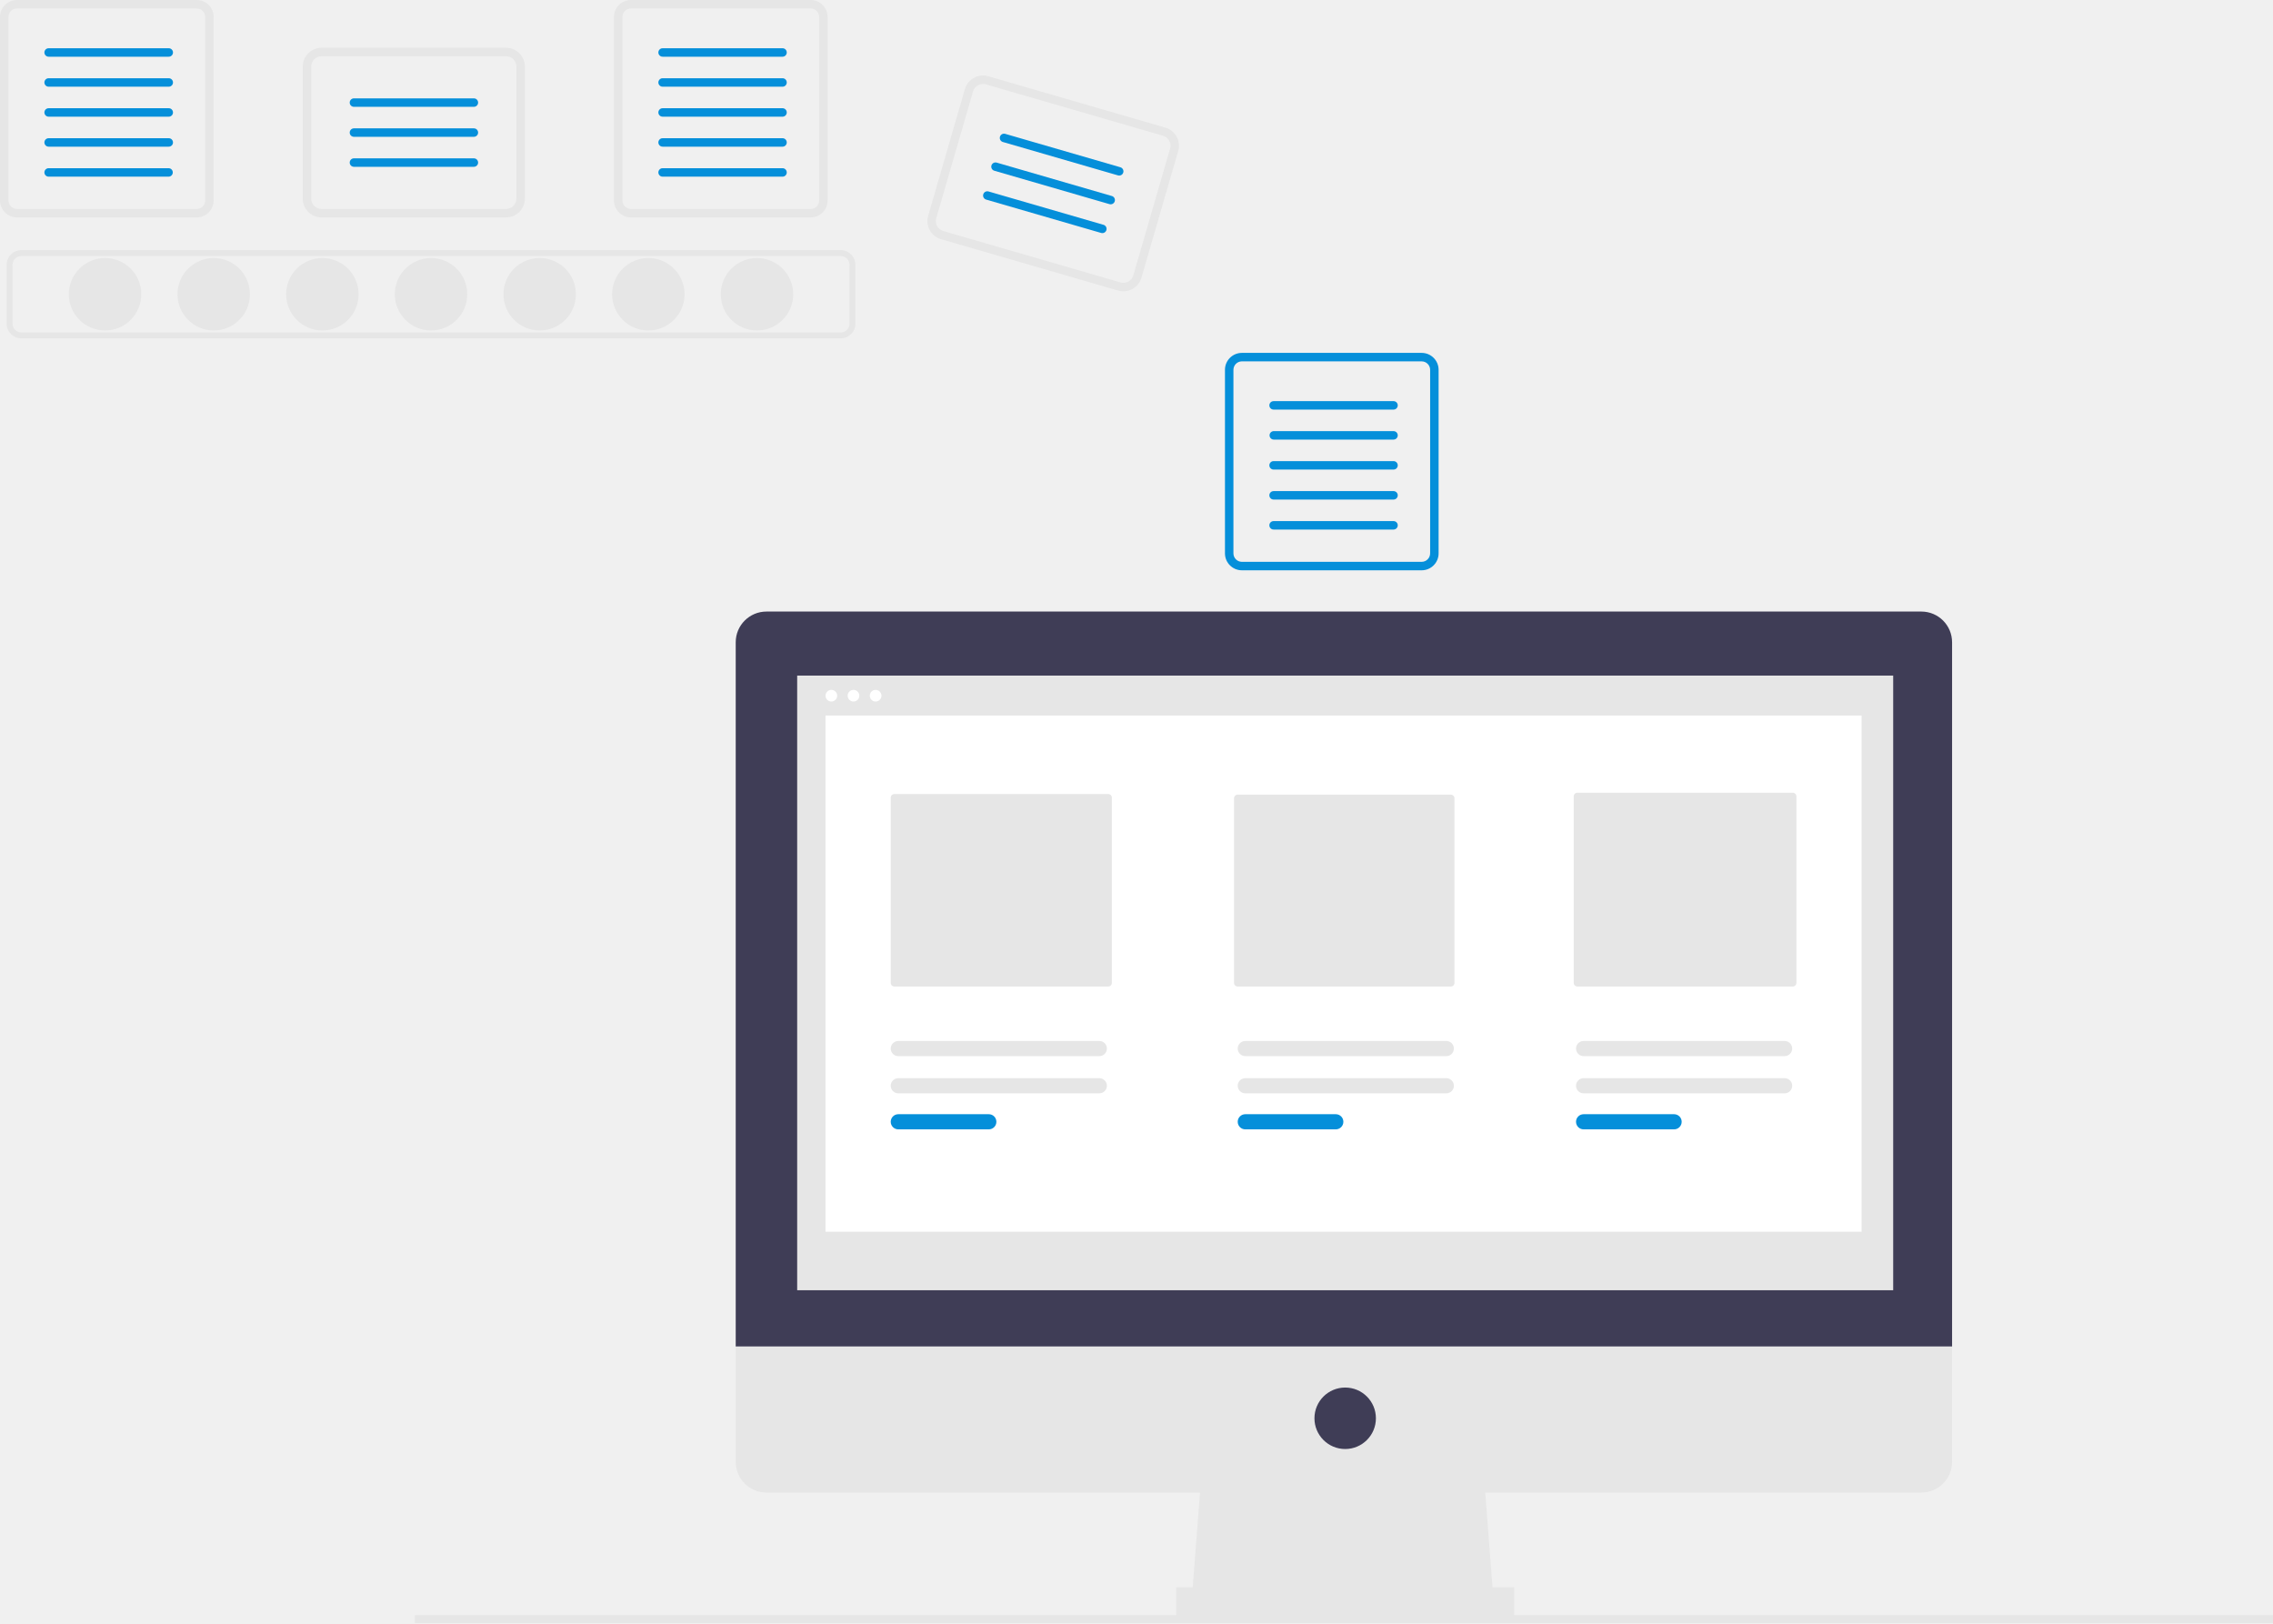
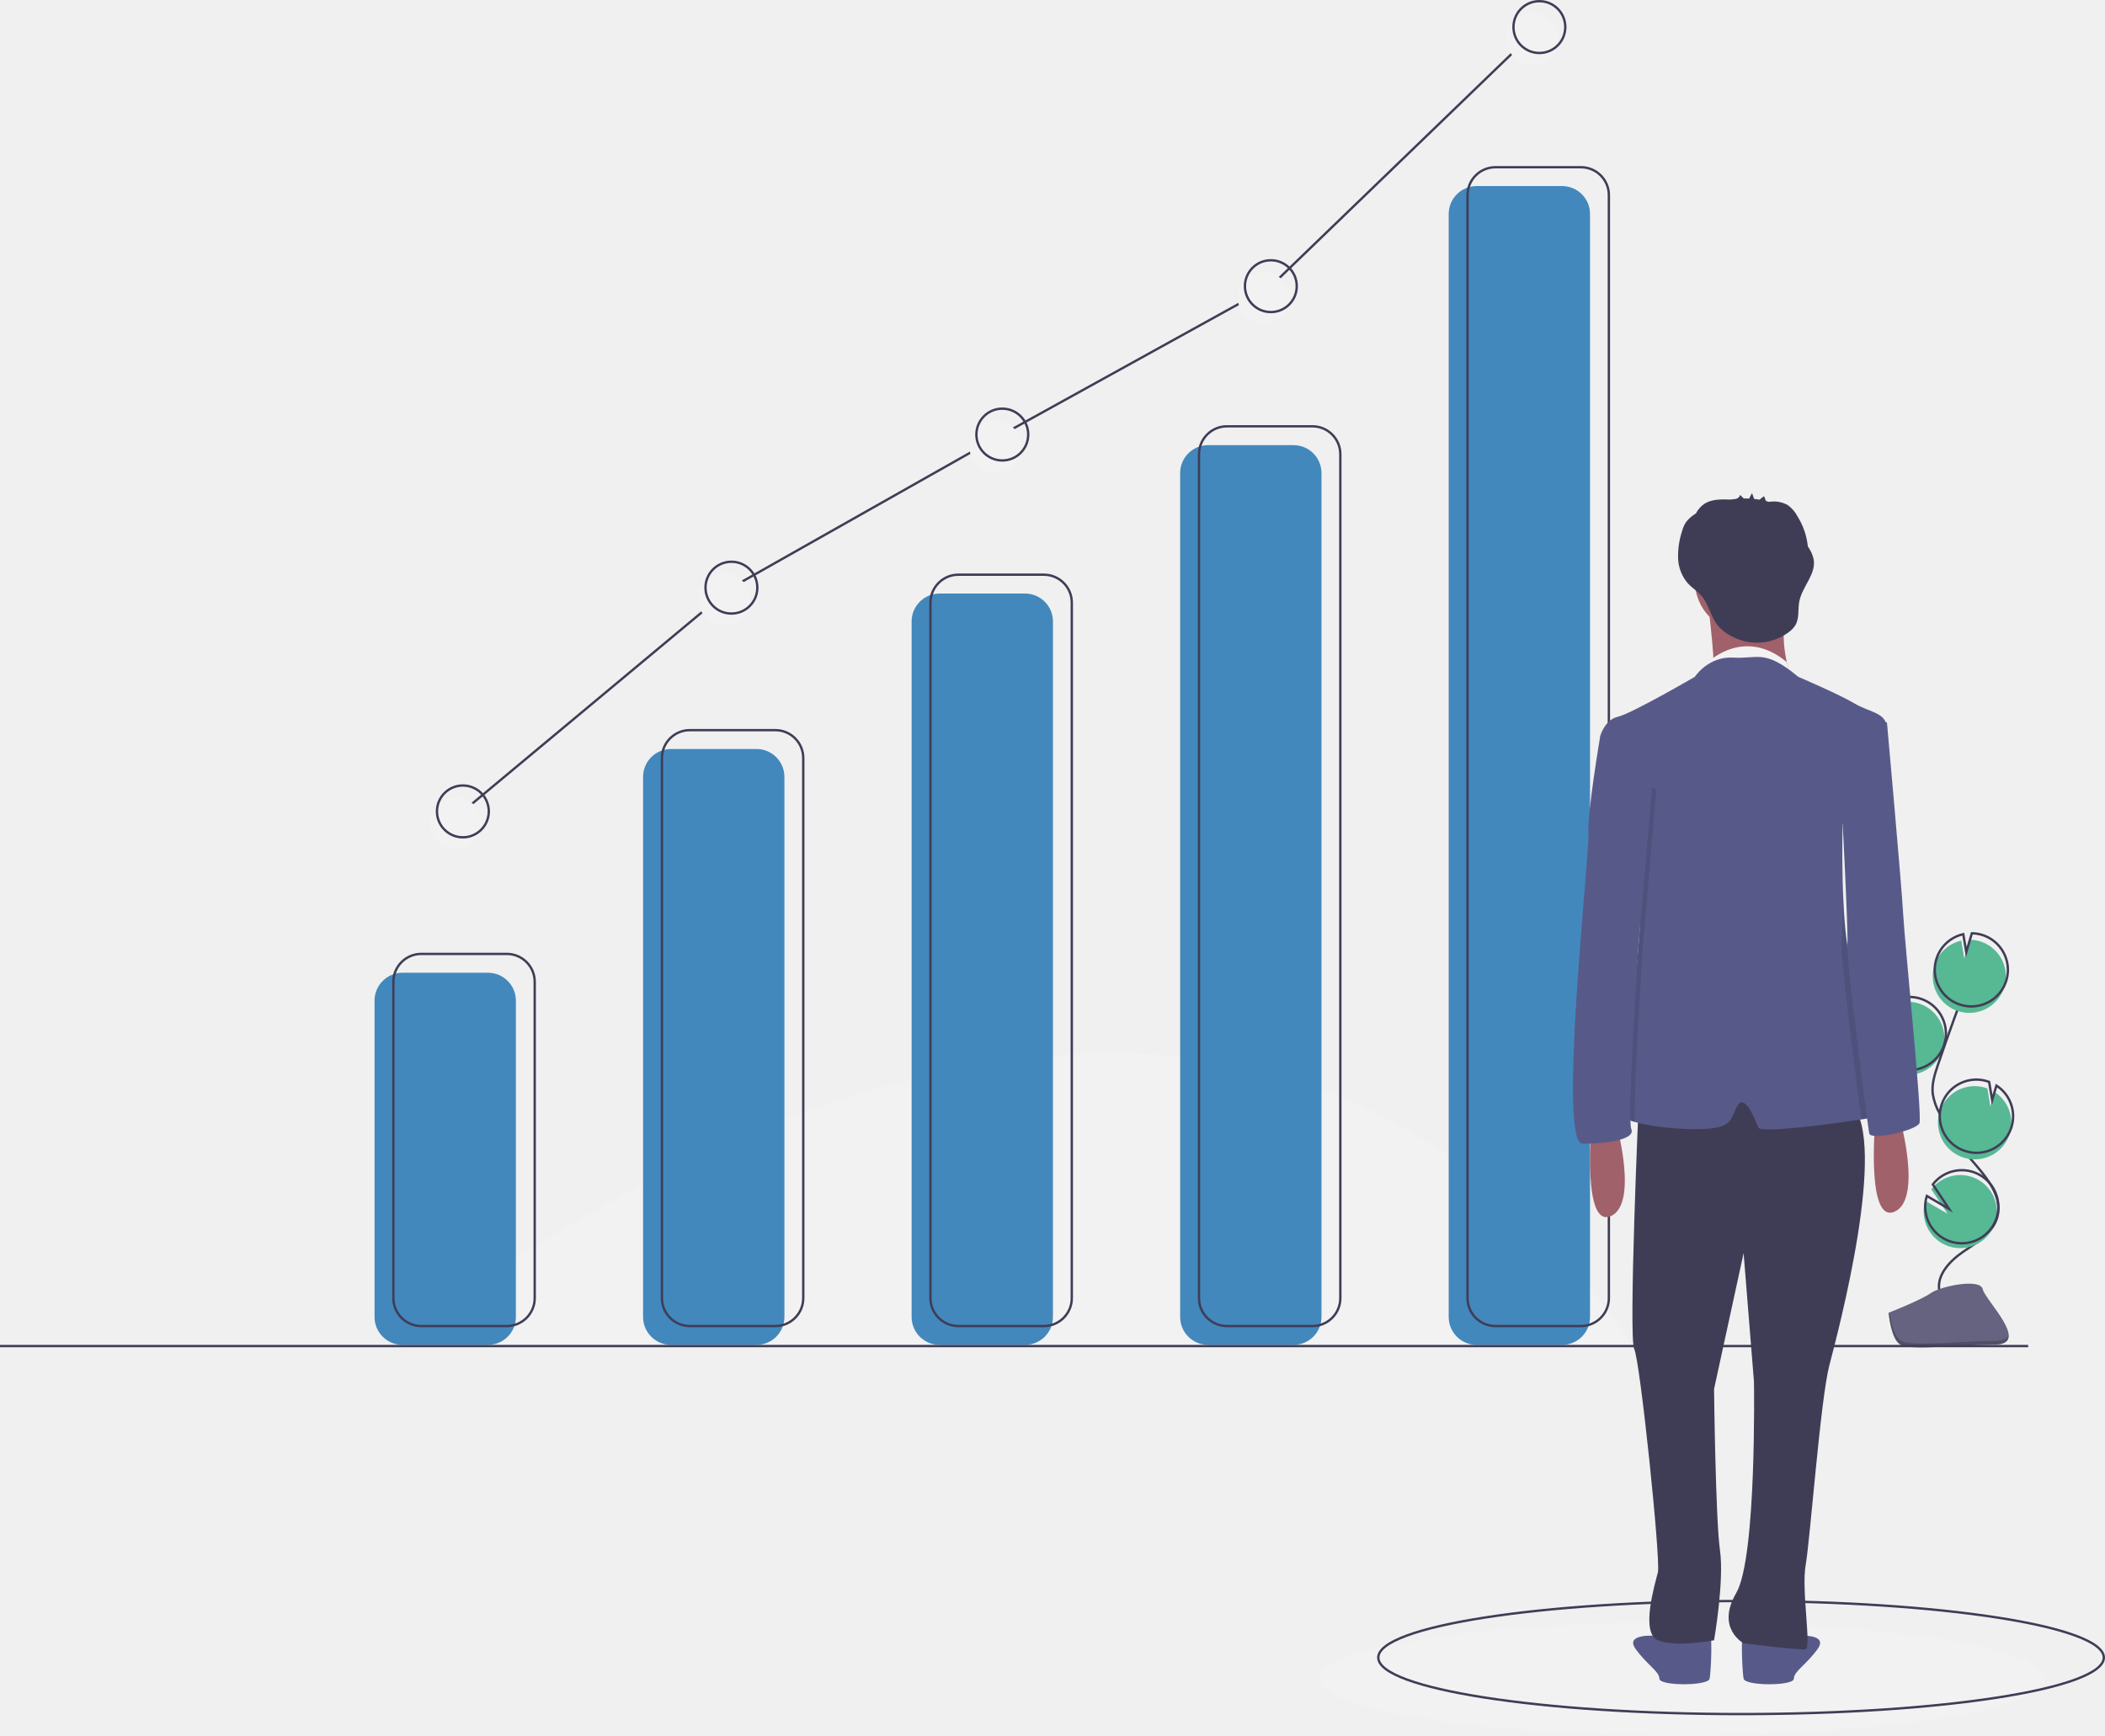
- <svg xmlns="http://www.w3.org/2000/svg" id="e4fde902-34f0-42ac-83bb-70aac2088463" data-name="Layer 1" width="855.418" height="610.775" viewBox="0 0 855.418 610.775">
-   <circle cx="39.536" cy="110.727" r="13.631" fill="#e6e6e6" />
-   <circle cx="80.428" cy="110.727" r="13.631" fill="#e6e6e6" />
-   <circle cx="121.319" cy="110.727" r="13.631" fill="#e6e6e6" />
-   <circle cx="162.211" cy="110.727" r="13.631" fill="#e6e6e6" />
-   <circle cx="203.103" cy="110.727" r="13.631" fill="#e6e6e6" />
-   <circle cx="243.994" cy="110.727" r="13.631" fill="#e6e6e6" />
-   <circle cx="284.886" cy="110.727" r="13.631" fill="#e6e6e6" />
-   <path d="M488.674,271.938H180.329a5.553,5.553,0,0,1-5.547-5.547V244.287a5.553,5.553,0,0,1,5.547-5.547H488.674a5.553,5.553,0,0,1,5.547,5.547V266.391A5.553,5.553,0,0,1,488.674,271.938ZM180.329,240.959a3.332,3.332,0,0,0-3.328,3.328V266.391a3.332,3.332,0,0,0,3.328,3.328H488.674a3.332,3.332,0,0,0,3.328-3.328V244.287a3.332,3.332,0,0,0-3.328-3.328Z" transform="translate(-172.2908 -144.6123)" fill="#e6e6e6" />
-   <path d="M246.317,147.799a3.191,3.191,0,0,1,3.187,3.187V220.049a3.191,3.191,0,0,1-3.187,3.187h-67.652a3.191,3.191,0,0,1-3.187-3.187V150.986a3.191,3.191,0,0,1,3.187-3.187h67.652m0-3.187h-67.652a6.374,6.374,0,0,0-6.374,6.374V220.049a6.374,6.374,0,0,0,6.374,6.374h67.652a6.374,6.374,0,0,0,6.374-6.374V150.986a6.374,6.374,0,0,0-6.374-6.374Z" transform="translate(-172.2908 -144.6123)" fill="#e6e6e6" />
-   <path d="M235.765,165.953H190.628a1.594,1.594,0,1,1,0-3.187h45.137a1.594,1.594,0,1,1,0,3.187Z" transform="translate(-172.2908 -144.6123)" fill="#058fda" />
-   <path d="M235.765,177.238H190.628a1.594,1.594,0,1,1,0-3.187h45.137a1.594,1.594,0,1,1,0,3.187Z" transform="translate(-172.2908 -144.6123)" fill="#058fda" />
-   <path d="M235.765,188.521H190.628a1.594,1.594,0,1,1,0-3.187h45.137a1.594,1.594,0,1,1,0,3.187Z" transform="translate(-172.2908 -144.6123)" fill="#058fda" />
-   <path d="M235.765,199.806H190.628a1.594,1.594,0,1,1,0-3.187h45.137a1.594,1.594,0,1,1,0,3.187Z" transform="translate(-172.2908 -144.6123)" fill="#058fda" />
-   <path d="M235.765,211.091H190.628a1.594,1.594,0,1,1,0-3.187h45.137a1.594,1.594,0,0,1,0,3.187Z" transform="translate(-172.2908 -144.6123)" fill="#058fda" />
-   <path d="M477.378,147.799a3.191,3.191,0,0,1,3.187,3.187V220.049a3.191,3.191,0,0,1-3.187,3.187h-67.652a3.191,3.191,0,0,1-3.187-3.187V150.986a3.191,3.191,0,0,1,3.187-3.187h67.652m0-3.187h-67.652a6.374,6.374,0,0,0-6.374,6.374V220.049a6.374,6.374,0,0,0,6.374,6.374h67.652a6.374,6.374,0,0,0,6.374-6.374V150.986a6.374,6.374,0,0,0-6.374-6.374Z" transform="translate(-172.2908 -144.6123)" fill="#e6e6e6" />
-   <path d="M466.826,165.953H421.689a1.594,1.594,0,1,1,0-3.187h45.137a1.594,1.594,0,0,1,0,3.187Z" transform="translate(-172.2908 -144.6123)" fill="#058fda" />
-   <path d="M466.826,177.238H421.689a1.594,1.594,0,1,1,0-3.187h45.137a1.594,1.594,0,0,1,0,3.187Z" transform="translate(-172.2908 -144.6123)" fill="#058fda" />
-   <path d="M466.826,188.521H421.689a1.594,1.594,0,1,1,0-3.187h45.137a1.594,1.594,0,0,1,0,3.187Z" transform="translate(-172.2908 -144.6123)" fill="#058fda" />
-   <path d="M466.826,199.806H421.689a1.594,1.594,0,1,1,0-3.187h45.137a1.594,1.594,0,0,1,0,3.187Z" transform="translate(-172.2908 -144.6123)" fill="#058fda" />
-   <path d="M466.826,211.091H421.689a1.594,1.594,0,1,1,0-3.187h45.137a1.594,1.594,0,0,1,0,3.187Z" transform="translate(-172.2908 -144.6123)" fill="#058fda" />
-   <path d="M707.317,280.591a3.191,3.191,0,0,1,3.187,3.187v69.063a3.191,3.191,0,0,1-3.187,3.187H639.665a3.191,3.191,0,0,1-3.187-3.187V283.778a3.191,3.191,0,0,1,3.187-3.187h67.652m0-3.187H639.665a6.374,6.374,0,0,0-6.374,6.374v69.063a6.374,6.374,0,0,0,6.374,6.374h67.652a6.374,6.374,0,0,0,6.374-6.374V283.778a6.374,6.374,0,0,0-6.374-6.374Z" transform="translate(-172.2908 -144.6123)" fill="#058fda" />
-   <path d="M696.765,298.744H651.628a1.594,1.594,0,1,1,0-3.187h45.137a1.594,1.594,0,0,1,0,3.187Z" transform="translate(-172.2908 -144.6123)" fill="#058fda" />
-   <path d="M696.765,310.029H651.628a1.594,1.594,0,0,1,0-3.187h45.137a1.594,1.594,0,0,1,0,3.187Z" transform="translate(-172.2908 -144.6123)" fill="#058fda" />
-   <path d="M696.765,321.313H651.628a1.594,1.594,0,1,1,0-3.187h45.137a1.594,1.594,0,0,1,0,3.187Z" transform="translate(-172.2908 -144.6123)" fill="#058fda" />
-   <path d="M696.765,332.597H651.628a1.594,1.594,0,1,1,0-3.187h45.137a1.594,1.594,0,0,1,0,3.187Z" transform="translate(-172.2908 -144.6123)" fill="#058fda" />
-   <path d="M696.765,343.882H651.628a1.594,1.594,0,1,1,0-3.187h45.137a1.594,1.594,0,0,1,0,3.187Z" transform="translate(-172.2908 -144.6123)" fill="#058fda" />
-   <path d="M362.733,226.423H293.309a7.09,7.09,0,0,1-7.081-7.081V169.665a7.09,7.09,0,0,1,7.081-7.082h69.423a7.09,7.09,0,0,1,7.082,7.082V219.342A7.09,7.09,0,0,1,362.733,226.423ZM293.309,165.77a3.899,3.899,0,0,0-3.894,3.895V219.342a3.899,3.899,0,0,0,3.894,3.894h69.423a3.899,3.899,0,0,0,3.895-3.894V169.665a3.9,3.9,0,0,0-3.895-3.895Z" transform="translate(-172.2908 -144.6123)" fill="#e6e6e6" />
-   <path d="M350.59,184.812H305.453a1.594,1.594,0,0,1,0-3.187H350.59a1.594,1.594,0,1,1,0,3.187Z" transform="translate(-172.2908 -144.6123)" fill="#058fda" />
-   <path d="M350.59,196.097H305.453a1.594,1.594,0,0,1,0-3.187H350.59a1.594,1.594,0,1,1,0,3.187Z" transform="translate(-172.2908 -144.6123)" fill="#058fda" />
-   <path d="M350.59,207.381H305.453a1.594,1.594,0,0,1,0-3.187H350.59a1.594,1.594,0,1,1,0,3.187Z" transform="translate(-172.2908 -144.6123)" fill="#058fda" />
-   <path d="M593.091,253.95,526.415,234.614a7.09,7.09,0,0,1-4.829-8.774l13.836-47.711a7.09,7.09,0,0,1,8.774-4.83l66.676,19.336a7.09,7.09,0,0,1,4.829,8.774l-13.836,47.711A7.09,7.09,0,0,1,593.091,253.95Zm-49.783-77.589a3.899,3.899,0,0,0-4.825,2.656L524.647,226.728a3.899,3.899,0,0,0,2.656,4.825l66.676,19.336a3.899,3.899,0,0,0,4.826-2.655l13.836-47.711a3.9,3.9,0,0,0-2.656-4.826Z" transform="translate(-172.2908 -144.6123)" fill="#e6e6e6" />
-   <path d="M593.018,210.604l-43.351-12.572a1.594,1.594,0,0,1,.888-3.061L593.906,207.543a1.594,1.594,0,1,1-.888,3.061Z" transform="translate(-172.2908 -144.6123)" fill="#058fda" />
-   <path d="M589.875,221.442,546.524,208.87a1.594,1.594,0,1,1,.888-3.061L590.763,218.381a1.594,1.594,0,0,1-.888,3.061Z" transform="translate(-172.2908 -144.6123)" fill="#058fda" />
-   <path d="M586.732,232.28l-43.351-12.572a1.594,1.594,0,0,1,.888-3.061l43.351,12.572a1.594,1.594,0,0,1-.888,3.061Z" transform="translate(-172.2908 -144.6123)" fill="#058fda" />
-   <rect x="156.106" y="607.775" width="699.312" height="3" fill="#e6e6e6" />
-   <polygon points="562.14 603.085 448.421 603.085 452.276 552.973 558.285 552.973 562.14 603.085" fill="#e6e6e6" />
-   <rect x="442.639" y="597.303" width="127.21" height="11.565" fill="#e6e6e6" />
-   <path d="M895.371,374.74H460.735a11.565,11.565,0,0,0-11.565,11.565h0V651.327H906.935V386.305a11.565,11.565,0,0,0-11.565-11.565Z" transform="translate(-172.2908 -144.6123)" fill="#3f3d56" />
-   <path d="M449.171,651.327v43.367a11.565,11.565,0,0,0,11.565,11.565H895.371a11.565,11.565,0,0,0,11.565-11.565h0V651.327Z" transform="translate(-172.2908 -144.6123)" fill="#e6e6e6" />
-   <rect x="300.009" y="254.221" width="412.47" height="231.292" fill="#e6e6e6" />
-   <circle cx="506.244" cy="533.698" r="11.565" fill="#3f3d56" />
-   <circle cx="312.87" cy="261.795" r="2.195" fill="#fff" />
-   <circle cx="321.2" cy="261.795" r="2.195" fill="#fff" />
-   <circle cx="329.531" cy="261.795" r="2.195" fill="#fff" />
-   <rect x="310.675" y="269.253" width="389.916" height="194.247" fill="#fff" />
-   <path d="M508.885,443.411a1.38,1.38,0,0,0-1.378,1.378v69.676a1.38,1.38,0,0,0,1.378,1.378H589.349a1.38,1.38,0,0,0,1.378-1.378V444.79a1.38,1.38,0,0,0-1.378-1.378Z" transform="translate(-172.2908 -144.6123)" fill="#e6e6e6" />
-   <path d="M638.081,443.635a1.38,1.38,0,0,0-1.379,1.378v69.452a1.38,1.38,0,0,0,1.379,1.378h80.208a1.38,1.38,0,0,0,1.378-1.378V445.014a1.38,1.38,0,0,0-1.378-1.378Z" transform="translate(-172.2908 -144.6123)" fill="#e6e6e6" />
-   <path d="M765.922,442.907a1.38,1.38,0,0,0-1.378,1.378v70.18a1.38,1.38,0,0,0,1.378,1.378h81.042a1.38,1.38,0,0,0,1.378-1.378V444.286a1.38,1.38,0,0,0-1.378-1.378Z" transform="translate(-172.2908 -144.6123)" fill="#e6e6e6" />
-   <path d="M510.356,550.333a2.85,2.85,0,0,0,0,5.7h75.652a2.85,2.85,0,0,0,0-5.7Z" transform="translate(-172.2908 -144.6123)" fill="#e6e6e6" />
-   <path d="M510.356,563.889a2.85,2.85,0,0,0,0,5.7h34.062a2.85,2.85,0,0,0,0-5.7Z" transform="translate(-172.2908 -144.6123)" fill="#058fda" />
-   <path d="M640.94,550.333a2.85,2.85,0,0,0,0,5.7h75.652a2.85,2.85,0,0,0,0-5.7Z" transform="translate(-172.2908 -144.6123)" fill="#e6e6e6" />
-   <path d="M640.94,563.889a2.85,2.85,0,0,0,0,5.7h34.062a2.85,2.85,0,0,0,0-5.7Z" transform="translate(-172.2908 -144.6123)" fill="#058fda" />
-   <path d="M768.26,550.333a2.85,2.85,0,0,0,0,5.7h75.652a2.85,2.85,0,0,0,0-5.7Z" transform="translate(-172.2908 -144.6123)" fill="#e6e6e6" />
-   <path d="M510.356,536.333a2.85,2.85,0,0,0,0,5.7h75.652a2.85,2.85,0,0,0,0-5.7Z" transform="translate(-172.2908 -144.6123)" fill="#e6e6e6" />
-   <path d="M640.94,536.333a2.85,2.85,0,0,0,0,5.7h75.652a2.85,2.85,0,0,0,0-5.7Z" transform="translate(-172.2908 -144.6123)" fill="#e6e6e6" />
-   <path d="M768.26,536.333a2.85,2.85,0,0,0,0,5.7h75.652a2.85,2.85,0,0,0,0-5.7Z" transform="translate(-172.2908 -144.6123)" fill="#e6e6e6" />
-   <path d="M768.26,563.889a2.85,2.85,0,0,0,0,5.7H802.322a2.85,2.85,0,0,0,0-5.7Z" transform="translate(-172.2908 -144.6123)" fill="#058fda" />
+ <svg xmlns="http://www.w3.org/2000/svg" id="e9a400c3-14c4-48e9-ac4d-1e6d0c39fdb5" data-name="Layer 1" width="893.617" height="736.75" viewBox="0 0 893.617 736.75">
+   <path d="M321.941,651.875s332.5-277.5,524,0" transform="translate(-153.4415 -81.375)" fill="#f2f2f2" />
+   <ellipse cx="714.117" cy="712.75" rx="154" ry="24" fill="#f2f2f2" />
+   <ellipse cx="739.117" cy="703.75" rx="154" ry="24" fill="none" stroke="#3f3d56" stroke-miterlimit="10" />
+   <path d="M958.047,536.825a15.529,15.529,0,1,0,2.068-29.782l.389,7.993-3.781-6.85a15.47,15.47,0,0,0-7.971,8.747,15.227,15.227,0,0,0-.893,4.201A15.526,15.526,0,0,0,958.047,536.825Z" transform="translate(-153.4415 -81.375)" fill="#57b894" />
+   <path d="M976.758,629.527c-1.335-6.797,4.449-12.824,10.163-16.741s12.389-7.766,14.339-14.413c2.802-9.553-5.544-18.302-12.039-25.847a93.49,93.49,0,0,1-12.329-18.323,25.222,25.222,0,0,1-2.949-8.331c-.512-4.235.848-8.448,2.219-12.488q6.849-20.184,14.645-40.03" transform="translate(-153.4415 -81.375)" fill="none" stroke="#3f3d56" stroke-miterlimit="10" />
+   <path d="M958.686,534.767a15.529,15.529,0,1,0,2.068-29.782l.389,7.993-3.781-6.85a15.47,15.47,0,0,0-7.971,8.747,15.227,15.227,0,0,0-.893,4.201A15.526,15.526,0,0,0,958.686,534.767Z" transform="translate(-153.4415 -81.375)" fill="none" stroke="#3f3d56" stroke-miterlimit="10" />
+   <path d="M974.86,490.594a15.511,15.511,0,0,1,11.177-9.847l1.279,7.598,2.37-7.98a15.527,15.527,0,1,1-14.826,10.229Z" transform="translate(-153.4415 -81.375)" fill="#57b894" />
+   <path d="M975.713,487.85a15.511,15.511,0,0,1,11.177-9.847l1.279,7.598,2.37-7.98a15.527,15.527,0,1,1-14.826,10.229Z" transform="translate(-153.4415 -81.375)" fill="none" stroke="#3f3d56" stroke-miterlimit="10" />
+   <path d="M986.494,572.68a15.527,15.527,0,0,0,13.743-27.624L998.416,551.189l-1.292-7.688a.271.271,0,0,0-.04-.015,15.528,15.528,0,1,0-10.59,29.194Z" transform="translate(-153.4415 -81.375)" fill="#57b894" />
+   <path d="M987.233,569.901a15.527,15.527,0,0,0,13.743-27.624l-1.821,6.133-1.292-7.688a.271.271,0,0,0-.04-.015,15.528,15.528,0,1,0-10.59,29.194Z" transform="translate(-153.4415 -81.375)" fill="none" stroke="#3f3d56" stroke-miterlimit="10" />
+   <path d="M970.328,598.468a15.52,15.52,0,1,0,2.992-12.16l6.919,10.413-9.453-5.527A15.383,15.383,0,0,0,970.328,598.468Z" transform="translate(-153.4415 -81.375)" fill="#57b894" />
+   <path d="M970.968,596.41a15.52,15.52,0,1,0,2.992-12.16l6.919,10.413-9.453-5.527A15.383,15.383,0,0,0,970.968,596.41Z" transform="translate(-153.4415 -81.375)" fill="none" stroke="#3f3d56" stroke-miterlimit="10" />
+   <path d="M955.198,638.734s13.703-5.37,17.833-8.311,21.079-6.452,22.103-1.736,20.593,23.457,5.122,23.581-35.947,2.538-40.069.028S955.198,638.734,955.198,638.734Z" transform="translate(-153.4415 -81.375)" fill="#656380" />
+   <path d="M1000.533,650.627c-15.471.125-35.947,2.538-40.069.028-3.139-1.912-4.39-8.773-4.808-11.938-.29.012-.457.018-.457.018s.868,11.052,4.99,13.562,24.598.097,40.069-.028c4.466-.036,6.008-1.625,5.924-3.978C1005.56,649.712,1003.856,650.6,1000.533,650.627Z" transform="translate(-153.4415 -81.375)" opacity="0.2" />
+   <rect x="159" y="413" width="60" height="158" rx="11.851" fill="#4288bd" />
+   <rect x="273" y="318" width="60" height="253" rx="11.851" fill="#4288bd" />
+   <rect x="387" y="252" width="60" height="319" rx="11.851" fill="#4288bd" />
+   <rect x="501" y="189" width="60" height="382" rx="11.851" fill="#4288bd" />
+   <rect x="615" y="79" width="60" height="492" rx="11.851" fill="#4288bd" />
+   <rect x="167" y="405" width="60" height="158" rx="11.851" fill="none" stroke="#3f3d56" stroke-miterlimit="10" />
+   <rect x="281" y="310" width="60" height="253" rx="11.851" fill="none" stroke="#3f3d56" stroke-miterlimit="10" />
+   <rect x="395" y="244" width="60" height="319" rx="11.851" fill="none" stroke="#3f3d56" stroke-miterlimit="10" />
+   <rect x="509" y="181" width="60" height="382" rx="11.851" fill="none" stroke="#3f3d56" stroke-miterlimit="10" />
+   <rect x="623" y="71" width="60" height="492" rx="11.851" fill="none" stroke="#3f3d56" stroke-miterlimit="10" />
+   <line x1="861" y1="571.5" y2="571.5" fill="none" stroke="#3f3d56" stroke-miterlimit="10" />
+   <path d="M960.145,556.951s9.411,33.879-2.51,38.898-8.156-37.643-8.156-37.643Z" transform="translate(-153.4415 -81.375)" fill="#a0616a" />
+   <path d="M874.82,774.028s-8.783-.627-11.92,1.255a7.571,7.571,0,0,1-6.274.627s-13.803-1.255-8.783,5.647S857.88,790.968,857.88,794.104s20.704,3.137,21.331,0,1.255-19.449,0-20.076S874.82,774.028,874.82,774.028Z" transform="translate(-153.4415 -81.375)" fill="#575a89" />
+   <path d="M898.033,774.028s8.783-.627,11.92,1.255a7.571,7.571,0,0,0,6.274.627s13.803-1.255,8.783,5.647-10.038,9.411-10.038,12.548-20.704,3.137-21.331,0-1.255-19.449,0-20.076S898.033,774.028,898.033,774.028Z" transform="translate(-153.4415 -81.375)" fill="#575a89" />
+   <path d="M849.097,550.05s-4.392,99.128-1.882,104.147,11.293,89.717,10.038,94.736-7.529,25.723,0,28.86,23.841,0,23.841,0,4.392-25.096,2.51-38.271-2.51-68.386-2.51-68.386l12.548-57.72,4.392,54.583s1.255,74.659-7.529,89.717,3.137,21.331,3.137,21.331,23.841,3.137,26.35,2.51-1.882-25.096,0-35.761,6.274-70.268,10.038-84.698,25.096-94.736,9.411-111.048S849.097,550.05,849.097,550.05Z" transform="translate(-153.4415 -81.375)" fill="#3f3d56" />
+   <circle cx="741.455" cy="246.579" r="21.959" fill="#a0616a" />
+   <path d="M878.584,337.992s3.764,30.115,1.882,30.742,33.252,0,33.252,0-6.901-18.194,0-32.624Z" transform="translate(-153.4415 -81.375)" fill="#a0616a" />
+   <path d="M878.584,362.46s15.291-15.057,33.369,0l1.17,4.488-9.443-.097H878.584Z" transform="translate(-153.4415 -81.375)" fill="#f2f2f2" />
+   <path d="M953.243,555.069c-1.449.289-5.0.878-9.63,1.581-15.415,2.328-42.731,5.854-43.698,3.438-1.255-3.137-5.647-14.43-8.783-9.411s-1.255,9.411-14.43,10.038c-8.965.427-21.996-.891-29.211-2.961-3.388-.972-5.496-2.108-5.295-3.313.627-3.764,7.529-75.287,7.529-82.188s2.51-40.153,2.51-40.153l-18.031-35.479-1.418-2.792s1.882-6.901,7.529-8.156S872.937,368.734,872.937,368.734s5.647-8.783,16.312-8.156,13.175-3.764,27.605,8.156c0,0,17.567,7.529,23.841,11.293s13.175,3.764,13.803,10.038c.125,1.261-.558,3.689-1.732,6.757-4.298,11.243-15.158,31.137-16.858,34.237-.151.27-.232.414-.232.414s-.326,11.28.019,24.487v.031c.339,12.667,1.292,27.103,3.745,35.084C944.46,507.387,959.517,553.814,953.243,555.069Z" transform="translate(-153.4415 -81.375)" fill="#575a89" />
+   <path d="M923.402,318.94a14.958,14.958,0,0,0-2.482-5.546,29.963,29.963,0,0,0-4.473-12.905,13.54,13.54,0,0,0-4.007-4.625,11.83,11.83,0,0,0-6.305-1.572c-.4-.007-1.12.115-1.769.144-.415-.128-.833-.243-1.253-.351-.245-.545-.73-2.133-.866-2.025l-1.83,1.454c-.774-.134-1.551-.239-2.332-.322q-.426-1.216-.852-2.431a16.661,16.661,0,0,0-1.209,2.272q-1.165-.057-2.332-.04l-1.555-1.494a2.193,2.193,0,0,1-1.715,1.68c-.716.073-1.428.169-2.138.284-.058-0-.116,0-.173-.001-3.829-.096-7.95-.267-11.152,1.835a10.989,10.989,0,0,0-3.55,4.029c-.392.266-.785.531-1.166.814a12.748,12.748,0,0,0-3.285,3.256,13.809,13.809,0,0,0-1.453,3.522,33.761,33.761,0,0,0-1.673,11.534A17.117,17.117,0,0,0,870.04,329.133c1.642,1.765,3.73,3.068,5.375,4.83,3.386,3.629,4.021,8.691,6.917,12.531,3.064,4.062,8.655,6.734,13.565,7.5a22.66,22.66,0,0,0,16.88-4.21,10.443,10.443,0,0,0,2.874-3.013c1.704-2.948.982-6.653,1.615-9.999C918.453,330.501,924.438,325.238,923.402,318.94Z" transform="translate(-153.4415 -81.375)" fill="#3f3d56" />
+   <path d="M839.686,558.833s9.411,33.879-2.51,38.898-8.156-37.643-8.156-37.643Z" transform="translate(-153.4415 -81.375)" fill="#a0616a" />
+   <path d="M850.972,481.953s-4.116,61.083-3.482,75.801c-3.388-.972-5.496-2.108-5.295-3.313.627-3.764,7.529-75.287,7.529-82.188s2.51-40.153,2.51-40.153l-18.031-35.479c.289-1.757.464-2.792.464-2.792l9.097,19.135,12.861,3.451Z" transform="translate(-153.4415 -81.375)" opacity="0.1" />
+   <path d="M837.176,390.065l-4.392,3.764s-5.647,33.252-5.019,41.408-13.175,131.752-2.51,131.752,22.586-1.882,20.704-6.274,3.133-78.762,3.133-78.762l5.65-65.537Z" transform="translate(-153.4415 -81.375)" fill="#575a89" />
+   <path d="M952.767,396.822c-4.298,11.243-15.158,31.137-16.858,34.237.05-8.024.082-13.702.082-13.702l13.175-26.978,2.823-2.196S952.29,391.502,952.767,396.822Z" transform="translate(-153.4415 -81.375)" opacity="0.1" />
+   <path d="M953.243,555.069c-1.449.289-5.0.878-9.63,1.581-2.403-17.768-8.827-68.862-8.42-73.674.201-2.372.37-14.091.502-26.984.339,12.667,1.292,27.103,3.745,35.084C944.46,507.387,959.517,553.814,953.243,555.069Z" transform="translate(-153.4415 -81.375)" opacity="0.1" />
+   <path d="M945.087,385.673l9.411,2.51s6.274,69.64,6.901,81.561,8.156,85.325,6.901,88.462-20.704,7.529-21.331,4.392-9.748-73.921-9.266-79.623-2.655-64.677-2.655-64.677Z" transform="translate(-153.4415 -81.375)" fill="#575a89" />
+   <polyline points="196.5 344.5 310.5 249.5 425.5 184.5 539.5 121.5 653.5 11.5" fill="none" stroke="#3f3d56" stroke-miterlimit="10" />
+   <circle cx="193.5" cy="349.5" r="11" fill="#f2f2f2" />
+   <circle cx="307.5" cy="254.5" r="11" fill="#f2f2f2" />
+   <circle cx="422.5" cy="189.5" r="11" fill="#f2f2f2" />
+   <circle cx="536.5" cy="126.5" r="11" fill="#f2f2f2" />
+   <circle cx="650.5" cy="16.5" r="11" fill="#f2f2f2" />
+   <circle cx="196.5" cy="344.5" r="11" fill="none" stroke="#3f3d56" stroke-miterlimit="10" />
+   <circle cx="310.5" cy="249.5" r="11" fill="none" stroke="#3f3d56" stroke-miterlimit="10" />
+   <circle cx="425.5" cy="184.5" r="11" fill="none" stroke="#3f3d56" stroke-miterlimit="10" />
+   <circle cx="539.5" cy="121.5" r="11" fill="none" stroke="#3f3d56" stroke-miterlimit="10" />
+   <circle cx="653.5" cy="11.5" r="11" fill="none" stroke="#3f3d56" stroke-miterlimit="10" />
</svg>
